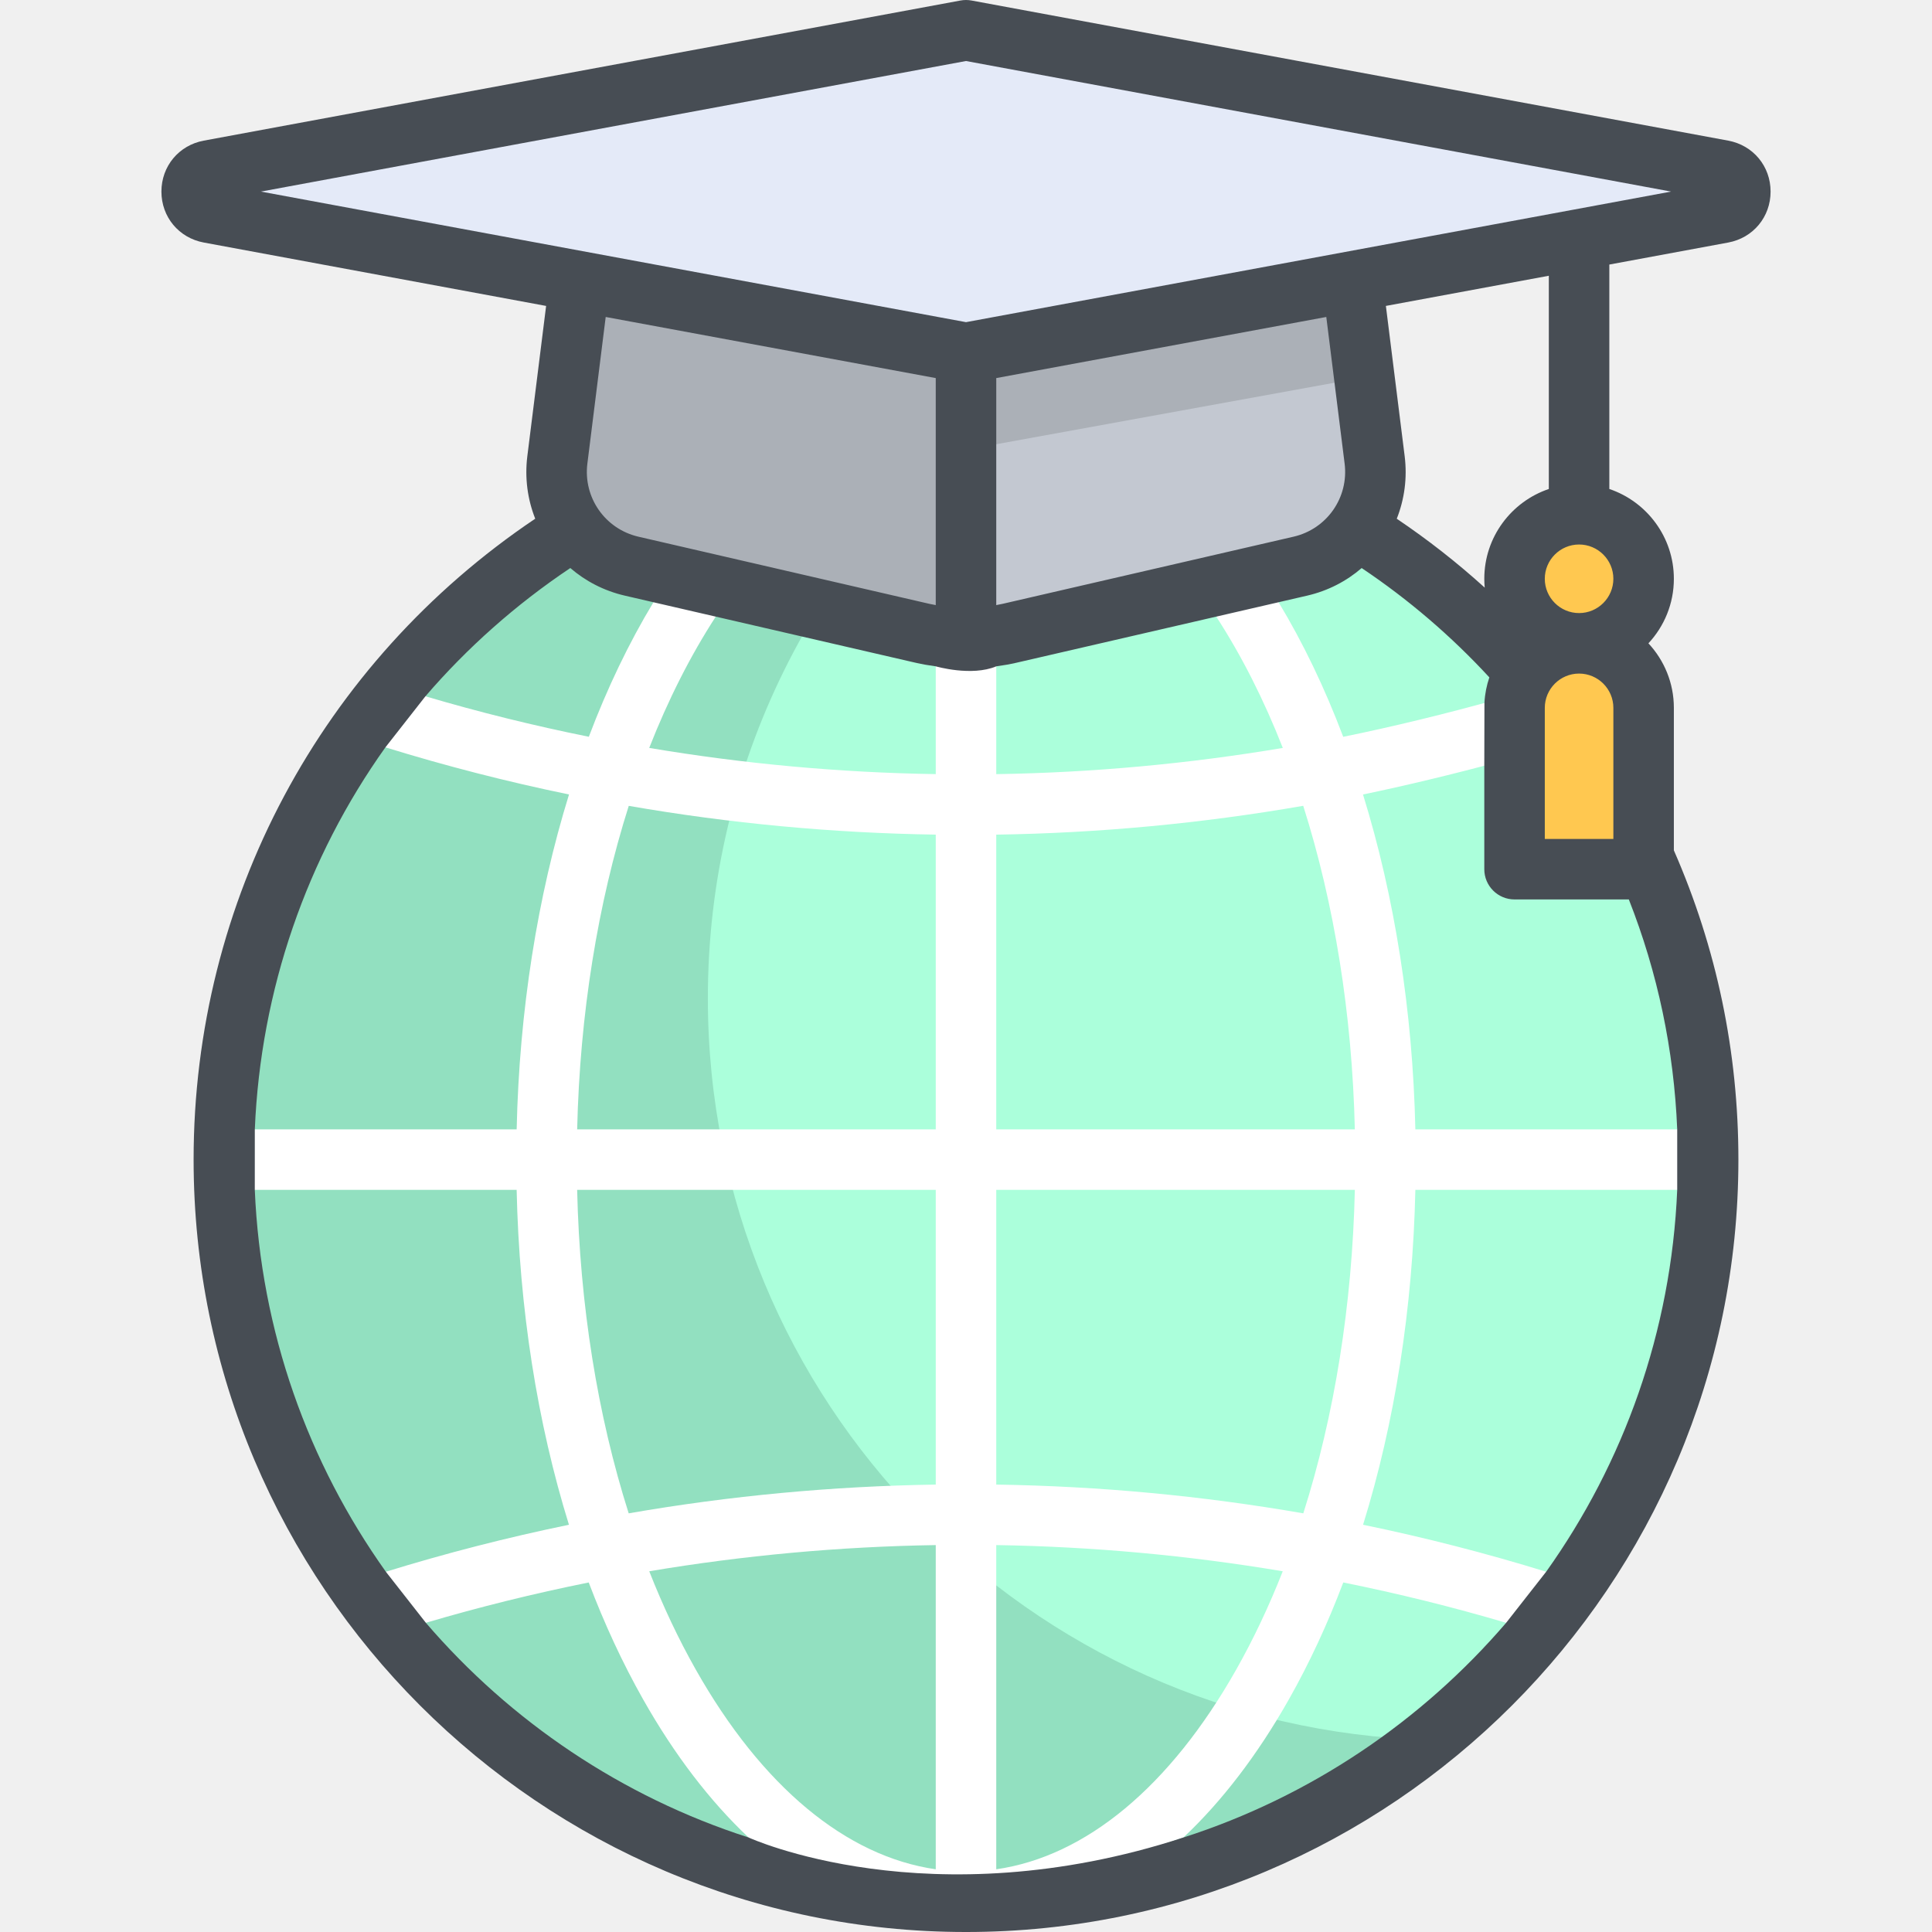
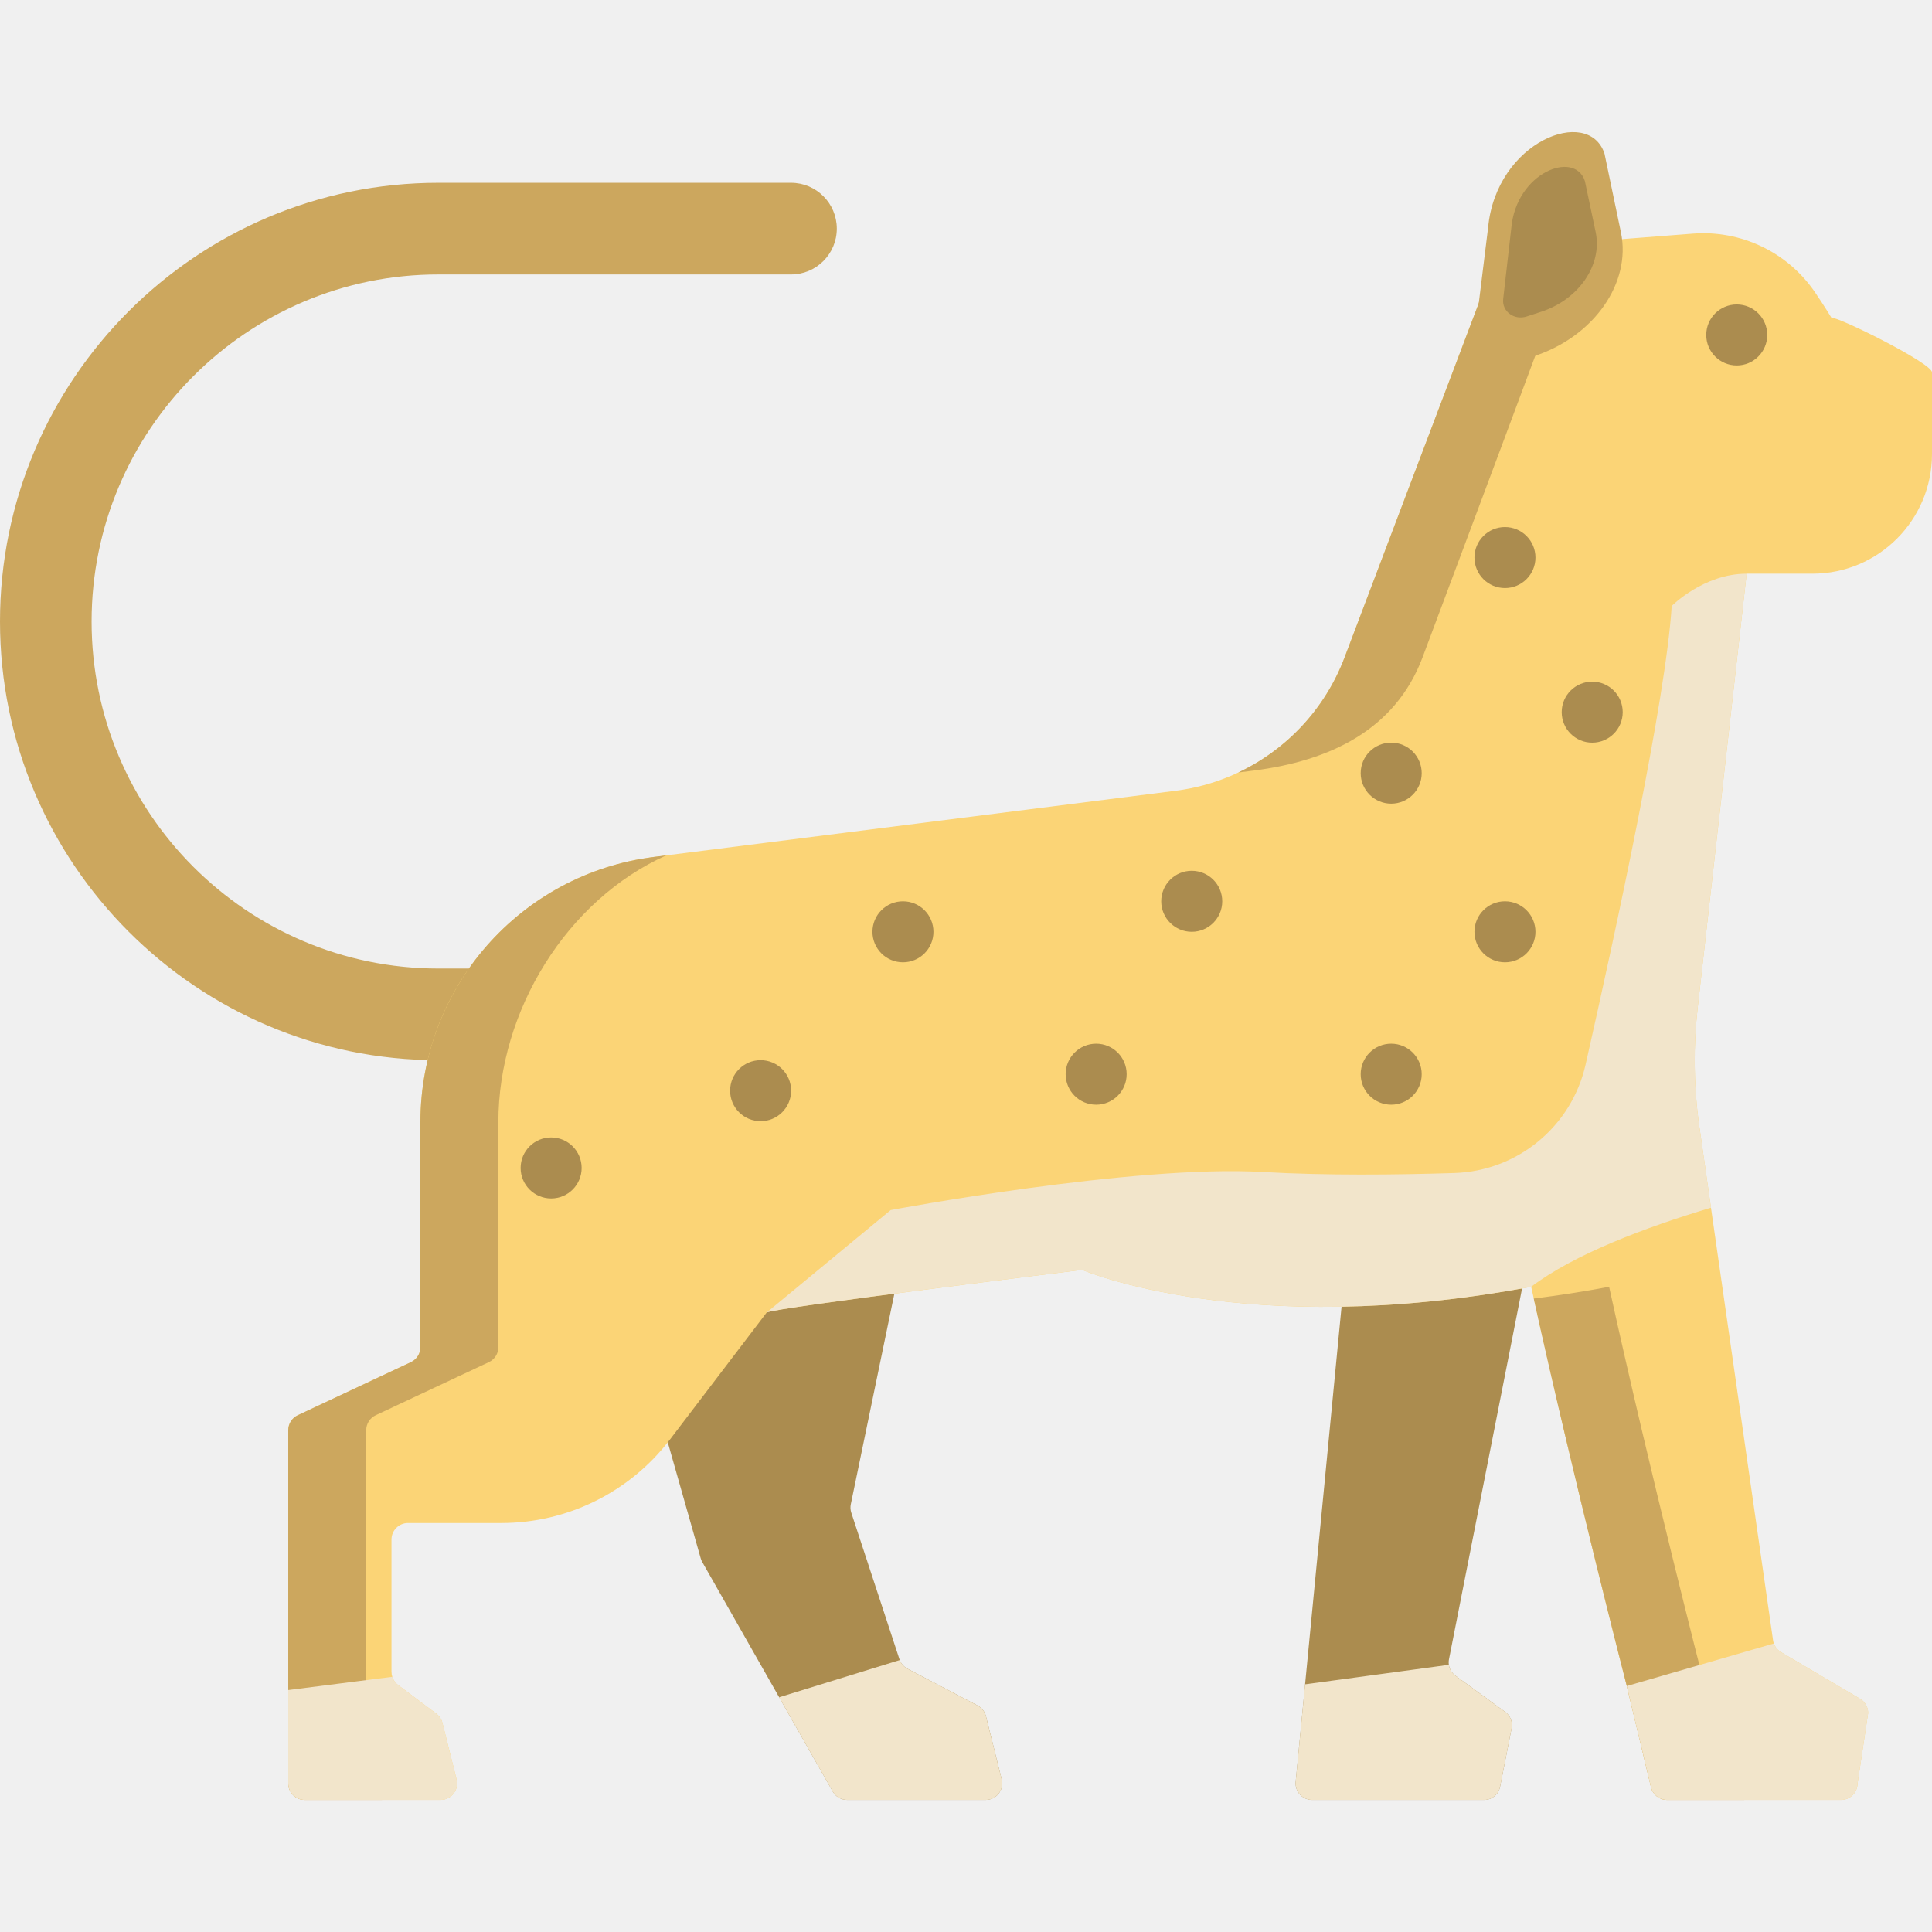
- <svg xmlns="http://www.w3.org/2000/svg" version="1.1" id="Capa_1" x="0px" y="0px" viewBox="0 0 511.999 511.999" style="enable-background:new 0 0 511.999 511.999;" xml:space="preserve">
-   <circle style="fill:#ABFFDB;" cx="256" cy="307.306" r="196.676" />
-   <path style="fill:#92E0C0;" d="M187.59,264.55c0-62.268,28.971-117.739,74.132-153.776c-1.906-0.055-3.804-0.144-5.723-0.144  c-108.622,0-196.676,88.054-196.676,196.676c0,108.621,88.054,196.676,196.676,196.676c46.353,0,88.927-16.075,122.544-42.9  C272.576,458.047,187.59,371.253,187.59,264.55z" />
-   <path style="fill:#C3C8D1;" d="M354.338,42.22H157.661l-9.955,79.641c-1.631,13.05,6.872,25.222,19.687,28.178l77.069,17.785  c7.592,1.752,15.482,1.752,23.074,0l77.069-17.785c12.815-2.958,21.318-15.128,19.687-28.178L354.338,42.22z" />
-   <path style="fill:#ABB0B7;" d="M361.559,99.989l-7.221-57.768H157.661l-9.955,79.641c-1.631,13.05,6.872,25.222,19.687,28.178  l77.07,17.785c3.796,0.875,7.666,1.314,11.537,1.314v-49.958L361.559,99.989z" />
-   <path style="fill:#E4EAF8;" d="M256,8.016L55.47,45.151c-6.234,1.154-6.234,10.087,0,11.242L256,93.527l200.53-37.135  c6.234-1.154,6.234-10.087,0-11.242L256,8.016z" />
-   <g>
-     <circle style="fill:#FFC850;" cx="418.493" cy="153.385" r="17.102" />
-     <path style="fill:#FFC850;" d="M418.494,170.488L418.494,170.488c-9.446,0-17.102,7.656-17.102,17.102v42.756h34.205V187.59   C435.596,178.145,427.939,170.488,418.494,170.488z" />
+ <svg xmlns="http://www.w3.org/2000/svg" width="239" height="239" viewBox="0 0 239 239" fill="none">
+   <g clip-path="url(#clip0)">
+     <path d="M186.994 213.795L185.566 221.04C185.381 221.983 184.558 222.66 183.601 222.66H162.319C161.111 222.66 160.168 221.616 160.284 220.417L161.447 208.361L167.423 146.481L191.475 143.23L179.254 205.231C179.204 205.472 179.194 205.712 179.234 205.948C179.304 206.48 179.591 206.962 180.037 207.288L186.208 211.783C186.839 212.239 187.15 213.027 186.994 213.795Z" fill="#AB8C4F" />
+     <path d="M121.935 222.66H104.794C104.057 222.66 103.38 222.263 103.019 221.626L96.386 209.961L86.866 193.22C86.786 193.079 86.725 192.924 86.681 192.768L81.873 175.841L77.296 157.473L112.545 150.825L105.251 186.08C105.176 186.431 105.196 186.793 105.311 187.134L111.267 205.255C111.278 205.29 111.292 205.325 111.307 205.361C111.483 205.822 111.824 206.199 112.255 206.429L120.933 210.985C121.45 211.255 121.821 211.733 121.966 212.299L123.916 220.116C124.241 221.411 123.263 222.66 121.935 222.66Z" fill="#AB8C4F" />
+     <path d="M121.935 222.66H104.794C104.057 222.66 103.38 222.263 103.019 221.626L96.386 209.961L111.306 205.361C111.482 205.822 111.823 206.199 112.254 206.43L120.932 210.985C121.449 211.256 121.819 211.733 121.964 212.3L123.914 220.117C124.241 221.411 123.263 222.66 121.935 222.66Z" fill="#F2E5CB" />
+     <path d="M186.994 213.795L185.566 221.039C185.381 221.983 184.558 222.66 183.601 222.66H162.319C161.111 222.66 160.168 221.616 160.284 220.417L161.447 208.361L179.234 205.948C179.304 206.48 179.591 206.962 180.037 207.288L186.208 211.783C186.839 212.239 187.15 213.027 186.994 213.795Z" fill="#F2E5CB" />
+     <path d="M67.086 131.153H54.231C24.328 131.153 0 106.807 0 76.882C0 46.957 24.328 22.612 54.231 22.612H97.853C100.982 22.612 103.518 25.151 103.518 28.281C103.518 31.413 100.982 33.951 97.853 33.951H54.231C30.576 33.951 11.331 53.21 11.331 76.883C11.331 100.555 30.577 119.814 54.231 119.814H67.086C70.215 119.814 72.751 122.353 72.751 125.484C72.752 128.614 70.215 131.153 67.086 131.153Z" fill="#CCA75E" />
+     <path d="M239 46.059V56.164C239 64.341 232.378 70.969 224.207 70.969H216.071L210.008 124.718C209.49 129.328 209.526 133.977 210.109 138.582L211.658 149.401L219.332 202.879C219.352 203.03 219.387 203.176 219.438 203.312C219.599 203.749 219.901 204.127 220.308 204.374L230.109 210.156C230.723 210.523 231.1 211.192 231.1 211.907L229.792 220.612C229.792 221.744 228.877 222.66 227.75 222.66H206.225C205.284 222.66 204.459 222.006 204.243 221.09L201.244 208.57C201.244 208.57 194.477 182.287 189.415 159.184C189.415 159.184 189.39 159.189 189.339 159.199C154.133 165.791 133.876 157.091 133.876 157.091C133.876 157.091 95.626 161.791 94.846 162.364L82.896 178.055C77.935 184.576 70.212 188.406 62.02 188.406H50.472C49.345 188.406 48.43 189.322 48.43 190.449V206.813C48.43 207.024 48.465 207.236 48.53 207.433C48.656 207.835 48.908 208.193 49.245 208.45L53.98 211.997C54.357 212.279 54.623 212.682 54.734 213.139L56.48 220.119C56.802 221.412 55.831 222.66 54.498 222.66H37.701C36.574 222.66 35.659 221.744 35.659 220.618V176.923C35.659 176.133 36.117 175.408 36.831 175.076L50.83 168.509C51.549 168.172 52.007 167.447 52.007 166.657V138.809C52.007 122.157 64.384 108.102 80.888 106.01L145.433 97.822C154.903 96.62 162.938 90.284 166.324 81.352L185.49 30.758L209.41 28.901C215.372 28.438 221.139 31.191 224.514 36.138C225.747 37.944 226.547 39.288 226.547 39.288C227.654 39.286 239 44.953 239 46.059Z" fill="#FBD476" />
+     <path d="M195.091 30.012L185.487 30.758L166.323 81.351C163.913 87.713 159.144 92.755 153.177 95.566L155.076 95.325C164.548 94.124 172.584 90.285 175.967 81.351C175.967 81.352 195.115 30.262 195.091 30.012Z" fill="#CCA75E" />
+     <path d="M213.884 221.09L210.886 208.572C210.886 208.572 204.118 182.286 199.058 159.186C195.822 159.793 192.713 160.271 189.733 160.637C194.754 183.373 201.242 208.572 201.242 208.572L204.24 221.09C204.456 222.008 205.283 222.66 206.225 222.66H215.869C214.927 222.66 214.1 222.008 213.884 221.09Z" fill="#CCA75E" />
+     <path d="M45.303 220.618V176.925C45.303 176.132 45.759 175.41 46.476 175.074L60.474 168.506C61.191 168.17 61.651 167.448 61.651 166.655V138.811C61.651 125.026 70.138 111.317 82.422 105.815L80.889 106.01C64.385 108.102 52.007 122.16 52.007 138.811V166.655C52.007 167.448 51.546 168.17 50.829 168.506L36.832 175.074C36.115 175.41 35.659 176.132 35.659 176.925V220.618C35.659 221.746 36.572 222.66 37.699 222.66H47.343C46.216 222.66 45.303 221.746 45.303 220.618Z" fill="#CCA75E" />
+     <path d="M54.499 222.66H37.699C36.571 222.66 35.659 221.742 35.659 220.613V209.069L48.529 207.433C48.654 207.834 48.905 208.19 49.245 208.446L53.978 211.998C54.355 212.279 54.625 212.681 54.736 213.137L56.48 220.116C56.801 221.411 55.828 222.66 54.499 222.66Z" fill="#F2E5CB" />
+     <path d="M210.109 138.582L211.659 149.401C203.528 151.836 194.747 155.148 189.414 159.184C189.414 159.184 189.389 159.189 189.338 159.199C154.132 165.791 133.875 157.091 133.875 157.091C133.875 157.091 95.625 161.791 94.845 162.364L110.182 149.693C110.182 149.693 140.13 144.053 156.231 144.983C163.972 145.433 172.813 145.334 179.908 145.11C187.743 144.862 194.414 139.349 196.145 131.702C199.934 114.958 206.106 86.382 206.798 74.965C206.798 74.965 210.753 70.969 216.071 70.969L210.007 124.719C209.49 129.328 209.525 133.977 210.109 138.582Z" fill="#F2E5CB" />
+     <path d="M204.24 221.09L201.242 208.572L219.436 203.31C219.597 203.751 219.902 204.128 220.308 204.374L230.109 210.153C230.721 210.524 231.102 211.192 231.102 211.909L229.793 220.613C229.793 221.742 228.876 222.66 227.748 222.66H206.225C205.283 222.66 204.456 222.008 204.24 221.09Z" fill="#F2E5CB" />
+     <path d="M214.847 45.21C216.931 45.21 218.62 43.52 218.62 41.436C218.62 39.352 216.931 37.663 214.847 37.663C212.762 37.663 211.073 39.352 211.073 41.436C211.073 43.52 212.762 45.21 214.847 45.21Z" fill="#AB8C4F" />
+     <path d="M186.171 72.747C188.255 72.747 189.945 71.057 189.945 68.973C189.945 66.889 188.255 65.199 186.171 65.199C184.087 65.199 182.398 66.889 182.398 68.973C182.398 71.057 184.087 72.747 186.171 72.747Z" fill="#AB8C4F" />
+     <path d="M196.965 91.872C199.05 91.872 200.739 90.182 200.739 88.098C200.739 86.014 199.05 84.325 196.965 84.325C194.881 84.325 193.192 86.014 193.192 88.098C193.192 90.182 194.881 91.872 196.965 91.872Z" fill="#AB8C4F" />
+     <path d="M172.1 99.418C174.184 99.418 175.873 97.728 175.873 95.644C175.873 93.56 174.184 91.87 172.1 91.87C170.016 91.87 168.326 93.56 168.326 95.644C168.326 97.728 170.016 99.418 172.1 99.418Z" fill="#AB8C4F" />
+     <path d="M147.424 115.269C149.508 115.269 151.198 113.58 151.198 111.496C151.198 109.412 149.508 107.722 147.424 107.722C145.34 107.722 143.65 109.412 143.65 111.496C143.65 113.58 145.34 115.269 147.424 115.269Z" fill="#AB8C4F" />
+     <path d="M111.701 119.044C113.785 119.044 115.474 117.355 115.474 115.271C115.474 113.187 113.785 111.497 111.701 111.497C109.617 111.497 107.927 113.187 107.927 115.271C107.927 117.355 109.617 119.044 111.701 119.044Z" fill="#AB8C4F" />
+     <path d="M94.093 138.696C96.177 138.696 97.867 137.007 97.867 134.923C97.867 132.838 96.177 131.149 94.093 131.149C92.009 131.149 90.319 132.838 90.319 134.923C90.319 137.007 92.009 138.696 94.093 138.696Z" fill="#AB8C4F" />
+     <path d="M68.179 148.256C70.263 148.256 71.952 146.567 71.952 144.483C71.952 142.398 70.263 140.709 68.179 140.709C66.094 140.709 64.405 142.398 64.405 144.483C64.405 146.567 66.094 148.256 68.179 148.256Z" fill="#AB8C4F" />
+     <path d="M186.171 119.044C188.255 119.044 189.945 117.355 189.945 115.271C189.945 113.187 188.255 111.497 186.171 111.497C184.087 111.497 182.398 113.187 182.398 115.271C182.398 117.355 184.087 119.044 186.171 119.044Z" fill="#AB8C4F" />
+     <path d="M172.1 136.657C174.184 136.657 175.873 134.968 175.873 132.884C175.873 130.799 174.184 129.11 172.1 129.11C170.016 129.11 168.326 130.799 168.326 132.884C168.326 134.968 170.016 136.657 172.1 136.657Z" fill="#AB8C4F" />
+     <path d="M135.601 136.657C137.685 136.657 139.374 134.968 139.374 132.884C139.374 130.799 137.685 129.11 135.601 129.11C133.517 129.11 131.827 130.799 131.827 132.884C131.827 134.968 133.517 136.657 135.601 136.657Z" fill="#AB8C4F" />
+     <path d="M198.485 19.001L200.519 28.744C201.826 35.008 197.16 41.654 189.765 44.061L186.974 44.97C184.524 45.767 182.127 44.022 182.42 41.653L184.087 28.157C185.076 17.484 196.513 13.057 198.485 19.001Z" fill="#CCA75E" />
+     <path d="M196.057 22.385L197.392 28.704C198.25 32.766 195.317 37.049 190.63 38.575L188.861 39.151C187.308 39.657 185.777 38.515 185.953 36.982L186.951 28.25C187.532 21.343 194.777 18.528 196.057 22.385Z" fill="#AB8C4F" />
  </g>
-   <path style="fill:#FFFFFF;" d="M361.209,210.545c10.787-2.22,24.714-5.577,35.352-8.482l0.04-16.66  c-12.368,3.494-28.057,7.323-40.637,9.858c-4.868-12.881-10.602-24.851-17.13-35.662l-10.683-4.522l-5.834,8.334  c6.736,10.383,12.644,22.077,17.639,34.798c-25.054,4.213-50.43,6.544-75.938,6.946v-28.57c-3.207-4.316-4.029-6.224-6.814-6.365  c-4.109-0.207-9.219,6.365-9.219,6.365v28.565c-25.524-0.402-50.89-2.729-75.936-6.942c4.995-12.72,10.901-24.415,17.636-34.797  l-4.764-9.936l-11.75,6.126c-6.526,10.807-12.258,22.773-17.125,35.65c-14.567-2.936-29.013-6.504-43.301-10.728l-11.555,2.802  l0.951,10.726c16.036,4.952,32.268,9.119,48.654,12.492c-8.37,27.049-13.174,57.319-13.875,88.749H57.908l-0.006,16.033h79.013  c0.694,31.447,5.462,61.66,13.861,88.752c-16.342,3.364-32.531,7.518-48.522,12.453l-1.671,11.321l12.272,2.206  c14.243-4.206,28.644-7.76,43.165-10.689c4.167,11,8.977,21.367,14.396,30.954c8.328,14.734,17.744,27.008,27.958,36.632  c0,0,23.528,17.598,59.367,17.021c16.457-0.265,34.665-10.102,55.886-17.021c10.214-9.624,19.63-21.898,27.958-36.632  c5.419-9.587,10.229-19.954,14.396-30.954c14.52,2.928,28.921,6.485,43.163,10.69l12.623-2.658l-2.019-10.871  c-15.993-4.935-32.181-9.088-48.522-12.453c8.398-27.092,13.167-57.306,13.86-88.752h79.014v-16.033h-79.017  C374.38,267.859,369.578,237.591,361.209,210.545z M247.983,495.381c-23.723-3.412-46.063-21.904-63.61-52.949  c-4.578-8.099-8.688-16.813-12.316-26.031c25.042-4.211,50.406-6.537,75.926-6.939V495.381z M247.983,393.429  c-27.359,0.418-54.55,2.961-81.373,7.621c-8.259-25.981-12.958-55.196-13.659-85.727h95.032V393.429z M247.983,299.289h-95.028  c0.709-30.537,5.45-59.808,13.671-85.726c26.817,4.659,54.002,7.202,81.358,7.62v78.106H247.983z M264.016,221.189  c27.337-0.418,54.527-2.983,81.353-7.642c8.223,25.921,12.967,55.196,13.674,85.742h-95.028V221.189z M327.626,442.432  c-17.547,31.045-39.887,49.537-63.61,52.949v-85.919c25.52,0.402,50.884,2.729,75.925,6.94  C336.314,425.62,332.204,434.333,327.626,442.432z M345.389,401.051c-26.823-4.661-54.012-7.205-81.372-7.622v-78.106h95.032  C358.347,345.856,353.648,375.071,345.389,401.051z" />
-   <path style="fill:#474D54;" d="M457.99,64.275c6.613-1.225,11.232-6.778,11.232-13.503s-4.619-12.278-11.232-13.503L257.46,0.134  c-0.965-0.179-1.954-0.179-2.919,0L54.01,37.268c-6.613,1.225-11.232,6.778-11.232,13.503S47.396,63.05,54.01,64.275l90.716,16.8  l-4.975,39.793c-0.728,5.818,0.068,11.486,2.089,16.594c-56.783,38.19-90.533,101.284-90.533,169.845  c0,112.869,91.825,204.693,204.693,204.693s204.693-91.824,204.693-204.693c0-28.526-5.763-56.075-17.102-81.951V187.59  c0-6.603-2.564-12.614-6.745-17.102c4.18-4.488,6.745-10.5,6.745-17.102c0-11.047-7.172-20.445-17.102-23.8V70.108L457.99,64.275z   M444.478,299.289v16.033c-1.581,37.604-14.208,72.399-34.73,101.206l-10.603,13.529c-22.463,26.158-51.955,46.105-85.517,56.896  c-67.433,21.985-115.253,0-115.253,0c-33.562-10.792-63.055-30.739-85.518-56.897l-10.601-13.528  c-20.525-28.807-33.152-63.602-34.733-101.206l0.006-16.033c1.547-36.986,13.753-71.954,34.612-101.24l10.603-13.527  c11.04-12.833,23.904-24.287,38.393-33.987c4.027,3.473,8.928,6.041,14.455,7.317l7.577,1.749l16.514,3.811l52.978,12.226  c1.756,0.405,3.535,0.707,5.323,0.948c0,0,9.486,2.758,16.033,0c1.788-0.243,3.567-0.543,5.323-0.948l52.977-12.226l16.515-3.812  l7.577-1.749c5.523-1.274,10.423-3.841,14.448-7.31c12.374,8.291,23.724,18.011,33.836,28.971c-0.723,2.12-1.173,4.363-1.3,6.692  l-0.041,16.66v27.481c0,4.427,3.589,8.017,8.017,8.017h30.287C439.319,257.812,443.608,278.236,444.478,299.289z M155.66,122.857  l4.857-38.857l87.465,16.196v60.163c-0.574-0.108-1.149-0.213-1.718-0.344l-77.069-17.785  C160.354,140.188,154.536,131.86,155.66,122.857z M264.016,160.359v-60.164l87.465-16.197l4.857,38.857  c1.126,9.003-4.693,17.332-13.535,19.373l-77.069,17.785C265.165,160.145,264.59,160.251,264.016,160.359z M393.352,153.385  c0,0.79,0.042,1.57,0.113,2.341c-7.317-6.637-15.108-12.733-23.31-18.256c2.023-5.11,2.821-10.782,2.093-16.604l-4.975-39.794  l43.181-7.995v56.508C400.525,132.941,393.352,142.338,393.352,153.385z M409.386,187.59c0-5.01,4.076-9.086,9.086-9.086  s9.086,4.076,9.086,9.086v34.739h-18.171V187.59z M427.557,153.385c0,5.01-4.076,9.086-9.086,9.086s-9.086-4.076-9.086-9.086  s4.076-9.086,9.086-9.086S427.557,148.376,427.557,153.385z M256,85.375L69.145,50.772L256,16.169l186.855,34.602L256,85.375z" />
-   <g>
- </g>
-   <g>
- </g>
-   <g>
- </g>
-   <g>
- </g>
-   <g>
- </g>
-   <g>
- </g>
-   <g>
- </g>
-   <g>
- </g>
-   <g>
- </g>
-   <g>
- </g>
-   <g>
- </g>
-   <g>
- </g>
-   <g>
- </g>
-   <g>
- </g>
-   <g>
- </g>
+   <defs>
+     <clipPath id="clip0">
+       <rect width="239" height="239" fill="white" />
+     </clipPath>
+   </defs>
</svg>
